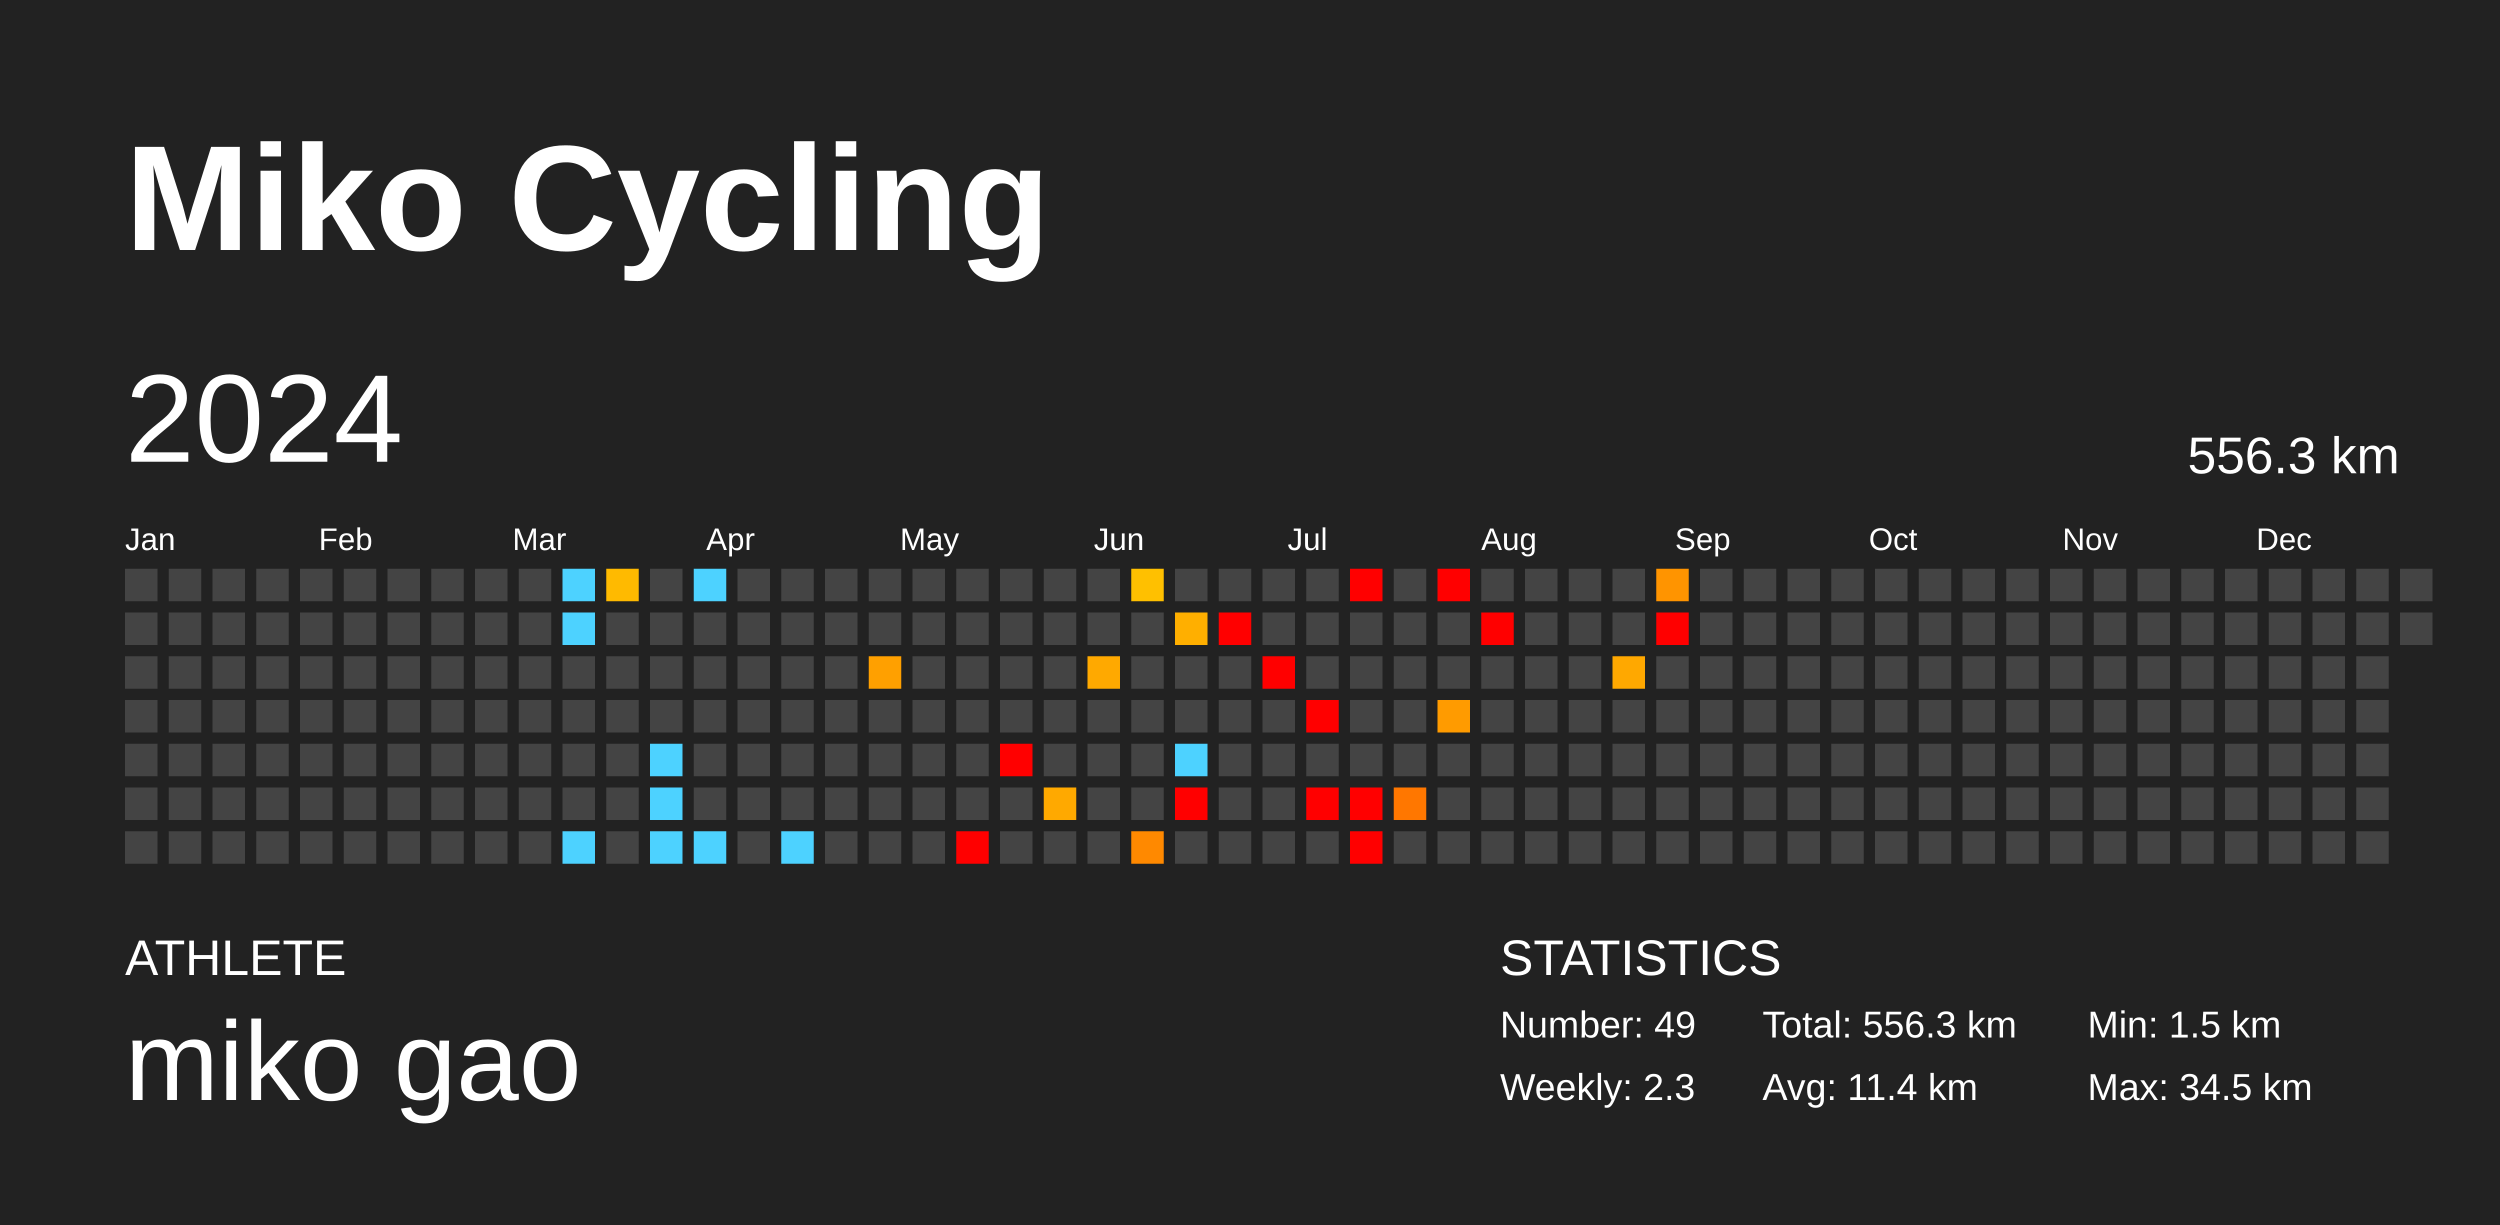
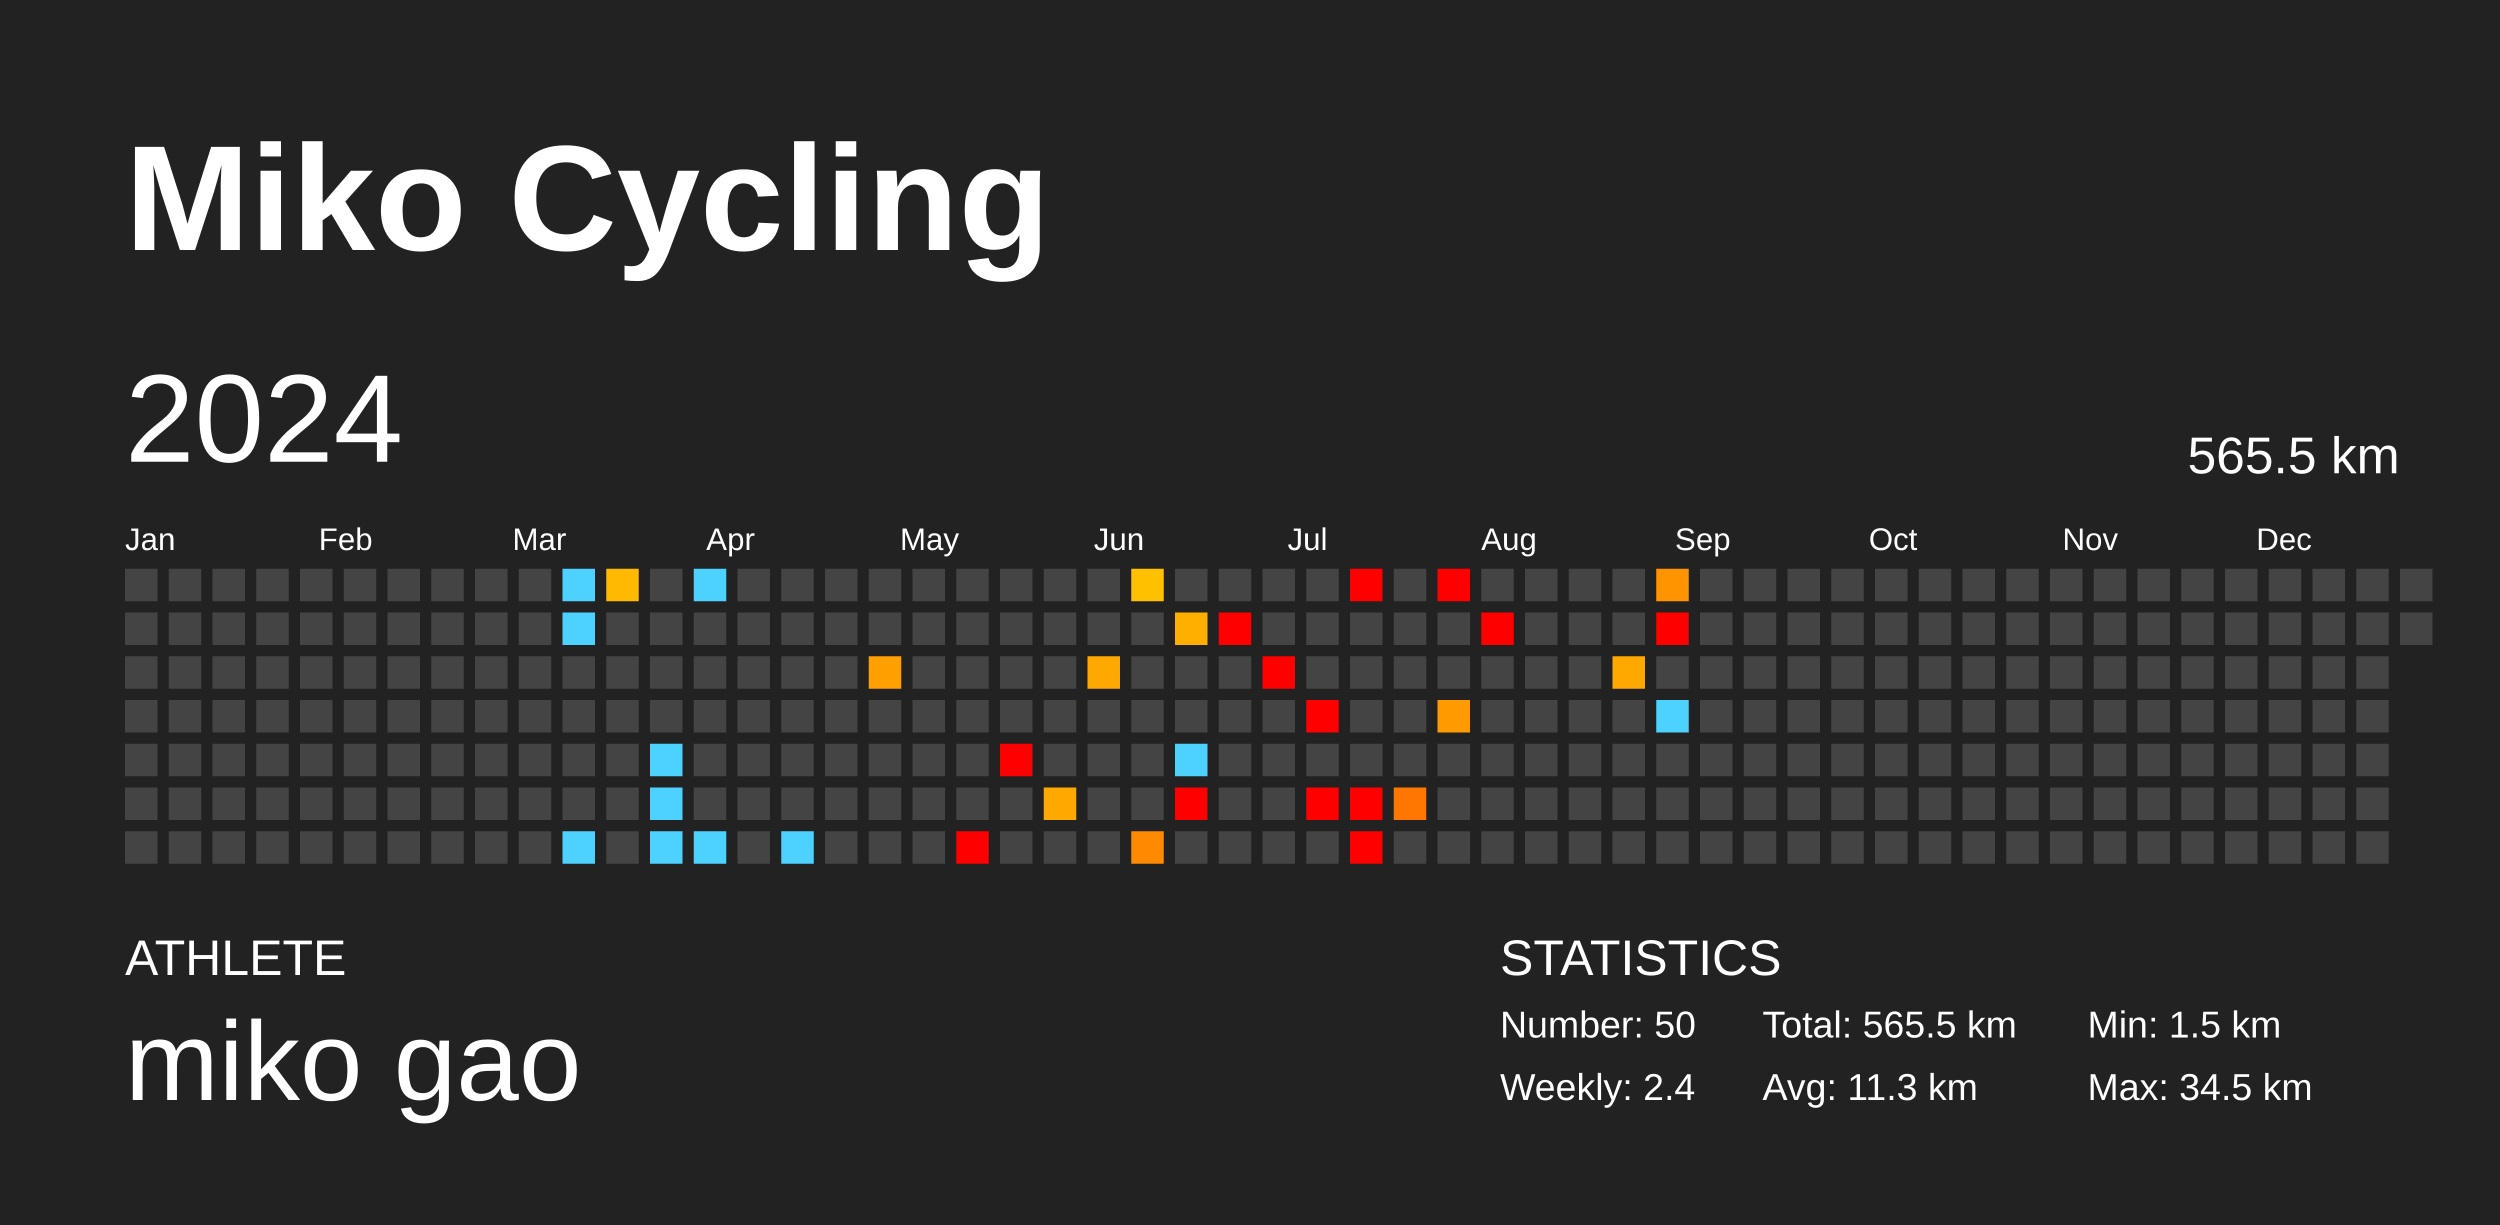
<svg xmlns="http://www.w3.org/2000/svg" baseProfile="full" height="98mm" version="1.1" viewBox="0,0,200,98" width="200mm">
  <defs />
  <rect fill="#222222" height="98" width="200" x="0" y="0" />
  <text fill="#FFFFFF" style="font-size:12px; font-family:Arial; font-weight:bold;" x="10" y="20">Miko Cycling</text>
  <text fill="#FFFFFF" style="font-size:4px; font-family:Arial" x="10" y="78">ATHLETE</text>
  <text fill="#FFFFFF" style="font-size:9px; font-family:Arial" x="10" y="88">miko gao</text>
  <text fill="#FFFFFF" style="font-size:4px; font-family:Arial" x="120" y="78">STATISTICS</text>
-   <text fill="#FFFFFF" style="font-size:3px; font-family:Arial" x="120" y="83">Number: 49</text>
-   <text fill="#FFFFFF" style="font-size:3px; font-family:Arial" x="120" y="88">Weekly: 2.3</text>
-   <text fill="#FFFFFF" style="font-size:3px; font-family:Arial" x="141" y="83">Total: 556.3 km</text>
-   <text fill="#FFFFFF" style="font-size:3px; font-family:Arial" x="141" y="88">Avg: 11.4 km</text>
+   <text fill="#FFFFFF" style="font-size:3px; font-family:Arial" x="120" y="83">Number: 50</text>
+   <text fill="#FFFFFF" style="font-size:3px; font-family:Arial" x="120" y="88">Weekly: 2.4</text>
+   <text fill="#FFFFFF" style="font-size:3px; font-family:Arial" x="141" y="83">Total: 565.5 km</text>
+   <text fill="#FFFFFF" style="font-size:3px; font-family:Arial" x="141" y="88">Avg: 11.3 km</text>
  <text fill="#FFFFFF" style="font-size:3px; font-family:Arial" x="167" y="83">Min: 1.5 km</text>
  <text fill="#FFFFFF" style="font-size:3px; font-family:Arial" x="167" y="88">Max: 34.5 km</text>
  <text dominant-baseline="hanging" fill="#FFFFFF" style="font-size:10.0px; font-family:Arial;" x="10" y="30">2024</text>
-   <text dominant-baseline="hanging" fill="#FFFFFF" style="font-size:4.125px; font-family:Arial;" x="175" y="35">556.3 km</text>
+   <text dominant-baseline="hanging" fill="#FFFFFF" style="font-size:4.125px; font-family:Arial;" x="175" y="35">565.5 km</text>
  <text fill="#FFFFFF" style="font-size:2.5px; font-family:Arial" x="10.0" y="44">Jan</text>
  <text fill="#FFFFFF" style="font-size:2.5px; font-family:Arial" x="25.5" y="44">Feb</text>
  <text fill="#FFFFFF" style="font-size:2.5px; font-family:Arial" x="41.0" y="44">Mar</text>
  <text fill="#FFFFFF" style="font-size:2.5px; font-family:Arial" x="56.5" y="44">Apr</text>
  <text fill="#FFFFFF" style="font-size:2.5px; font-family:Arial" x="72.0" y="44">May</text>
  <text fill="#FFFFFF" style="font-size:2.5px; font-family:Arial" x="87.5" y="44">Jun</text>
  <text fill="#FFFFFF" style="font-size:2.5px; font-family:Arial" x="103.0" y="44">Jul</text>
  <text fill="#FFFFFF" style="font-size:2.5px; font-family:Arial" x="118.5" y="44">Aug</text>
  <text fill="#FFFFFF" style="font-size:2.5px; font-family:Arial" x="134.0" y="44">Sep</text>
  <text fill="#FFFFFF" style="font-size:2.5px; font-family:Arial" x="149.5" y="44">Oct</text>
  <text fill="#FFFFFF" style="font-size:2.5px; font-family:Arial" x="165.0" y="44">Nov</text>
  <text fill="#FFFFFF" style="font-size:2.5px; font-family:Arial" x="180.5" y="44">Dec</text>
  <rect fill="#444444" height="2.6" width="2.6" x="10.0" y="45.5" />
  <rect fill="#444444" height="2.6" width="2.6" x="10.0" y="49.0" />
  <rect fill="#444444" height="2.6" width="2.6" x="10.0" y="52.5" />
  <rect fill="#444444" height="2.6" width="2.6" x="10.0" y="56.0" />
  <rect fill="#444444" height="2.6" width="2.6" x="10.0" y="59.5" />
  <rect fill="#444444" height="2.6" width="2.6" x="10.0" y="63.0" />
  <rect fill="#444444" height="2.6" width="2.6" x="10.0" y="66.5" />
  <rect fill="#444444" height="2.6" width="2.6" x="13.5" y="45.5" />
  <rect fill="#444444" height="2.6" width="2.6" x="13.5" y="49.0" />
  <rect fill="#444444" height="2.6" width="2.6" x="13.5" y="52.5" />
  <rect fill="#444444" height="2.6" width="2.6" x="13.5" y="56.0" />
  <rect fill="#444444" height="2.6" width="2.6" x="13.5" y="59.5" />
  <rect fill="#444444" height="2.6" width="2.6" x="13.5" y="63.0" />
  <rect fill="#444444" height="2.6" width="2.6" x="13.5" y="66.5" />
  <rect fill="#444444" height="2.6" width="2.6" x="17.0" y="45.5" />
  <rect fill="#444444" height="2.6" width="2.6" x="17.0" y="49.0" />
  <rect fill="#444444" height="2.6" width="2.6" x="17.0" y="52.5" />
  <rect fill="#444444" height="2.6" width="2.6" x="17.0" y="56.0" />
  <rect fill="#444444" height="2.6" width="2.6" x="17.0" y="59.5" />
  <rect fill="#444444" height="2.6" width="2.6" x="17.0" y="63.0" />
  <rect fill="#444444" height="2.6" width="2.6" x="17.0" y="66.5" />
  <rect fill="#444444" height="2.6" width="2.6" x="20.5" y="45.5" />
  <rect fill="#444444" height="2.6" width="2.6" x="20.5" y="49.0" />
  <rect fill="#444444" height="2.6" width="2.6" x="20.5" y="52.5" />
  <rect fill="#444444" height="2.6" width="2.6" x="20.5" y="56.0" />
  <rect fill="#444444" height="2.6" width="2.6" x="20.5" y="59.5" />
  <rect fill="#444444" height="2.6" width="2.6" x="20.5" y="63.0" />
  <rect fill="#444444" height="2.6" width="2.6" x="20.5" y="66.5" />
  <rect fill="#444444" height="2.6" width="2.6" x="24.0" y="45.5" />
  <rect fill="#444444" height="2.6" width="2.6" x="24.0" y="49.0" />
  <rect fill="#444444" height="2.6" width="2.6" x="24.0" y="52.5" />
  <rect fill="#444444" height="2.6" width="2.6" x="24.0" y="56.0" />
  <rect fill="#444444" height="2.6" width="2.6" x="24.0" y="59.5" />
  <rect fill="#444444" height="2.6" width="2.6" x="24.0" y="63.0" />
  <rect fill="#444444" height="2.6" width="2.6" x="24.0" y="66.5" />
  <rect fill="#444444" height="2.6" width="2.6" x="27.5" y="45.5" />
  <rect fill="#444444" height="2.6" width="2.6" x="27.5" y="49.0" />
  <rect fill="#444444" height="2.6" width="2.6" x="27.5" y="52.5" />
  <rect fill="#444444" height="2.6" width="2.6" x="27.5" y="56.0" />
  <rect fill="#444444" height="2.6" width="2.6" x="27.5" y="59.5" />
  <rect fill="#444444" height="2.6" width="2.6" x="27.5" y="63.0" />
  <rect fill="#444444" height="2.6" width="2.6" x="27.5" y="66.5" />
  <rect fill="#444444" height="2.6" width="2.6" x="31.0" y="45.5" />
  <rect fill="#444444" height="2.6" width="2.6" x="31.0" y="49.0" />
  <rect fill="#444444" height="2.6" width="2.6" x="31.0" y="52.5" />
  <rect fill="#444444" height="2.6" width="2.6" x="31.0" y="56.0" />
  <rect fill="#444444" height="2.6" width="2.6" x="31.0" y="59.5" />
  <rect fill="#444444" height="2.6" width="2.6" x="31.0" y="63.0" />
  <rect fill="#444444" height="2.6" width="2.6" x="31.0" y="66.5" />
  <rect fill="#444444" height="2.6" width="2.6" x="34.5" y="45.5" />
  <rect fill="#444444" height="2.6" width="2.6" x="34.5" y="49.0" />
  <rect fill="#444444" height="2.6" width="2.6" x="34.5" y="52.5" />
  <rect fill="#444444" height="2.6" width="2.6" x="34.5" y="56.0" />
  <rect fill="#444444" height="2.6" width="2.6" x="34.5" y="59.5" />
  <rect fill="#444444" height="2.6" width="2.6" x="34.5" y="63.0" />
  <rect fill="#444444" height="2.6" width="2.6" x="34.5" y="66.5" />
  <rect fill="#444444" height="2.6" width="2.6" x="38.0" y="45.5" />
  <rect fill="#444444" height="2.6" width="2.6" x="38.0" y="49.0" />
  <rect fill="#444444" height="2.6" width="2.6" x="38.0" y="52.5" />
  <rect fill="#444444" height="2.6" width="2.6" x="38.0" y="56.0" />
  <rect fill="#444444" height="2.6" width="2.6" x="38.0" y="59.5" />
  <rect fill="#444444" height="2.6" width="2.6" x="38.0" y="63.0" />
  <rect fill="#444444" height="2.6" width="2.6" x="38.0" y="66.5" />
  <rect fill="#444444" height="2.6" width="2.6" x="41.5" y="45.5" />
  <rect fill="#444444" height="2.6" width="2.6" x="41.5" y="49.0" />
  <rect fill="#444444" height="2.6" width="2.6" x="41.5" y="52.5" />
  <rect fill="#444444" height="2.6" width="2.6" x="41.5" y="56.0" />
  <rect fill="#444444" height="2.6" width="2.6" x="41.5" y="59.5" />
  <rect fill="#444444" height="2.6" width="2.6" x="41.5" y="63.0" />
  <rect fill="#444444" height="2.6" width="2.6" x="41.5" y="66.5" />
  <rect fill="#4dd2ff" height="2.6" width="2.6" x="45.0" y="45.5" />
  <rect fill="#4dd2ff" height="2.6" width="2.6" x="45.0" y="49.0" />
  <rect fill="#444444" height="2.6" width="2.6" x="45.0" y="52.5" />
  <rect fill="#444444" height="2.6" width="2.6" x="45.0" y="56.0" />
  <rect fill="#444444" height="2.6" width="2.6" x="45.0" y="59.5" />
  <rect fill="#444444" height="2.6" width="2.6" x="45.0" y="63.0" />
  <rect fill="#4dd2ff" height="2.6" width="2.6" x="45.0" y="66.5" />
  <rect fill="#ffba00" height="2.6" width="2.6" x="48.5" y="45.5" />
  <rect fill="#444444" height="2.6" width="2.6" x="48.5" y="49.0" />
  <rect fill="#444444" height="2.6" width="2.6" x="48.5" y="52.5" />
  <rect fill="#444444" height="2.6" width="2.6" x="48.5" y="56.0" />
  <rect fill="#444444" height="2.6" width="2.6" x="48.5" y="59.5" />
  <rect fill="#444444" height="2.6" width="2.6" x="48.5" y="63.0" />
  <rect fill="#444444" height="2.6" width="2.6" x="48.5" y="66.5" />
  <rect fill="#444444" height="2.6" width="2.6" x="52.0" y="45.5" />
  <rect fill="#444444" height="2.6" width="2.6" x="52.0" y="49.0" />
  <rect fill="#444444" height="2.6" width="2.6" x="52.0" y="52.5" />
  <rect fill="#444444" height="2.6" width="2.6" x="52.0" y="56.0" />
  <rect fill="#4dd2ff" height="2.6" width="2.6" x="52.0" y="59.5" />
  <rect fill="#4dd2ff" height="2.6" width="2.6" x="52.0" y="63.0" />
  <rect fill="#4dd2ff" height="2.6" width="2.6" x="52.0" y="66.5" />
  <rect fill="#4dd2ff" height="2.6" width="2.6" x="55.5" y="45.5" />
  <rect fill="#444444" height="2.6" width="2.6" x="55.5" y="49.0" />
  <rect fill="#444444" height="2.6" width="2.6" x="55.5" y="52.5" />
  <rect fill="#444444" height="2.6" width="2.6" x="55.5" y="56.0" />
  <rect fill="#444444" height="2.6" width="2.6" x="55.5" y="59.5" />
  <rect fill="#444444" height="2.6" width="2.6" x="55.5" y="63.0" />
  <rect fill="#4dd2ff" height="2.6" width="2.6" x="55.5" y="66.5" />
  <rect fill="#444444" height="2.6" width="2.6" x="59.0" y="45.5" />
  <rect fill="#444444" height="2.6" width="2.6" x="59.0" y="49.0" />
  <rect fill="#444444" height="2.6" width="2.6" x="59.0" y="52.5" />
  <rect fill="#444444" height="2.6" width="2.6" x="59.0" y="56.0" />
  <rect fill="#444444" height="2.6" width="2.6" x="59.0" y="59.5" />
  <rect fill="#444444" height="2.6" width="2.6" x="59.0" y="63.0" />
  <rect fill="#444444" height="2.6" width="2.6" x="59.0" y="66.5" />
  <rect fill="#444444" height="2.6" width="2.6" x="62.5" y="45.5" />
  <rect fill="#444444" height="2.6" width="2.6" x="62.5" y="49.0" />
  <rect fill="#444444" height="2.6" width="2.6" x="62.5" y="52.5" />
  <rect fill="#444444" height="2.6" width="2.6" x="62.5" y="56.0" />
  <rect fill="#444444" height="2.6" width="2.6" x="62.5" y="59.5" />
  <rect fill="#444444" height="2.6" width="2.6" x="62.5" y="63.0" />
  <rect fill="#4dd2ff" height="2.6" width="2.6" x="62.5" y="66.5" />
  <rect fill="#444444" height="2.6" width="2.6" x="66.0" y="45.5" />
  <rect fill="#444444" height="2.6" width="2.6" x="66.0" y="49.0" />
  <rect fill="#444444" height="2.6" width="2.6" x="66.0" y="52.5" />
  <rect fill="#444444" height="2.6" width="2.6" x="66.0" y="56.0" />
  <rect fill="#444444" height="2.6" width="2.6" x="66.0" y="59.5" />
  <rect fill="#444444" height="2.6" width="2.6" x="66.0" y="63.0" />
  <rect fill="#444444" height="2.6" width="2.6" x="66.0" y="66.5" />
  <rect fill="#444444" height="2.6" width="2.6" x="69.5" y="45.5" />
  <rect fill="#444444" height="2.6" width="2.6" x="69.5" y="49.0" />
  <rect fill="#ffa000" height="2.6" width="2.6" x="69.5" y="52.5" />
  <rect fill="#444444" height="2.6" width="2.6" x="69.5" y="56.0" />
  <rect fill="#444444" height="2.6" width="2.6" x="69.5" y="59.5" />
  <rect fill="#444444" height="2.6" width="2.6" x="69.5" y="63.0" />
  <rect fill="#444444" height="2.6" width="2.6" x="69.5" y="66.5" />
  <rect fill="#444444" height="2.6" width="2.6" x="73.0" y="45.5" />
  <rect fill="#444444" height="2.6" width="2.6" x="73.0" y="49.0" />
  <rect fill="#444444" height="2.6" width="2.6" x="73.0" y="52.5" />
  <rect fill="#444444" height="2.6" width="2.6" x="73.0" y="56.0" />
  <rect fill="#444444" height="2.6" width="2.6" x="73.0" y="59.5" />
  <rect fill="#444444" height="2.6" width="2.6" x="73.0" y="63.0" />
  <rect fill="#444444" height="2.6" width="2.6" x="73.0" y="66.5" />
  <rect fill="#444444" height="2.6" width="2.6" x="76.5" y="45.5" />
  <rect fill="#444444" height="2.6" width="2.6" x="76.5" y="49.0" />
  <rect fill="#444444" height="2.6" width="2.6" x="76.5" y="52.5" />
  <rect fill="#444444" height="2.6" width="2.6" x="76.5" y="56.0" />
  <rect fill="#444444" height="2.6" width="2.6" x="76.5" y="59.5" />
  <rect fill="#444444" height="2.6" width="2.6" x="76.5" y="63.0" />
  <rect fill="red" height="2.6" width="2.6" x="76.5" y="66.5" />
  <rect fill="#444444" height="2.6" width="2.6" x="80.0" y="45.5" />
  <rect fill="#444444" height="2.6" width="2.6" x="80.0" y="49.0" />
  <rect fill="#444444" height="2.6" width="2.6" x="80.0" y="52.5" />
  <rect fill="#444444" height="2.6" width="2.6" x="80.0" y="56.0" />
  <rect fill="red" height="2.6" width="2.6" x="80.0" y="59.5" />
  <rect fill="#444444" height="2.6" width="2.6" x="80.0" y="63.0" />
  <rect fill="#444444" height="2.6" width="2.6" x="80.0" y="66.5" />
  <rect fill="#444444" height="2.6" width="2.6" x="83.5" y="45.5" />
  <rect fill="#444444" height="2.6" width="2.6" x="83.5" y="49.0" />
  <rect fill="#444444" height="2.6" width="2.6" x="83.5" y="52.5" />
  <rect fill="#444444" height="2.6" width="2.6" x="83.5" y="56.0" />
  <rect fill="#444444" height="2.6" width="2.6" x="83.5" y="59.5" />
  <rect fill="#ffa900" height="2.6" width="2.6" x="83.5" y="63.0" />
  <rect fill="#444444" height="2.6" width="2.6" x="83.5" y="66.5" />
  <rect fill="#444444" height="2.6" width="2.6" x="87.0" y="45.5" />
  <rect fill="#444444" height="2.6" width="2.6" x="87.0" y="49.0" />
  <rect fill="#ffa900" height="2.6" width="2.6" x="87.0" y="52.5" />
  <rect fill="#444444" height="2.6" width="2.6" x="87.0" y="56.0" />
  <rect fill="#444444" height="2.6" width="2.6" x="87.0" y="59.5" />
  <rect fill="#444444" height="2.6" width="2.6" x="87.0" y="63.0" />
  <rect fill="#444444" height="2.6" width="2.6" x="87.0" y="66.5" />
  <rect fill="#ffc000" height="2.6" width="2.6" x="90.5" y="45.5" />
  <rect fill="#444444" height="2.6" width="2.6" x="90.5" y="49.0" />
  <rect fill="#444444" height="2.6" width="2.6" x="90.5" y="52.5" />
  <rect fill="#444444" height="2.6" width="2.6" x="90.5" y="56.0" />
  <rect fill="#444444" height="2.6" width="2.6" x="90.5" y="59.5" />
  <rect fill="#444444" height="2.6" width="2.6" x="90.5" y="63.0" />
  <rect fill="#ff8900" height="2.6" width="2.6" x="90.5" y="66.5" />
  <rect fill="#444444" height="2.6" width="2.6" x="94.0" y="45.5" />
  <rect fill="#ffaf00" height="2.6" width="2.6" x="94.0" y="49.0" />
  <rect fill="#444444" height="2.6" width="2.6" x="94.0" y="52.5" />
  <rect fill="#444444" height="2.6" width="2.6" x="94.0" y="56.0" />
  <rect fill="#4dd2ff" height="2.6" width="2.6" x="94.0" y="59.5" />
  <rect fill="red" height="2.6" width="2.6" x="94.0" y="63.0" />
  <rect fill="#444444" height="2.6" width="2.6" x="94.0" y="66.5" />
  <rect fill="#444444" height="2.6" width="2.6" x="97.5" y="45.5" />
  <rect fill="red" height="2.6" width="2.6" x="97.5" y="49.0" />
  <rect fill="#444444" height="2.6" width="2.6" x="97.5" y="52.5" />
  <rect fill="#444444" height="2.6" width="2.6" x="97.5" y="56.0" />
  <rect fill="#444444" height="2.6" width="2.6" x="97.5" y="59.5" />
  <rect fill="#444444" height="2.6" width="2.6" x="97.5" y="63.0" />
  <rect fill="#444444" height="2.6" width="2.6" x="97.5" y="66.5" />
  <rect fill="#444444" height="2.6" width="2.6" x="101.0" y="45.5" />
  <rect fill="#444444" height="2.6" width="2.6" x="101.0" y="49.0" />
  <rect fill="red" height="2.6" width="2.6" x="101.0" y="52.5" />
  <rect fill="#444444" height="2.6" width="2.6" x="101.0" y="56.0" />
  <rect fill="#444444" height="2.6" width="2.6" x="101.0" y="59.5" />
  <rect fill="#444444" height="2.6" width="2.6" x="101.0" y="63.0" />
  <rect fill="#444444" height="2.6" width="2.6" x="101.0" y="66.5" />
  <rect fill="#444444" height="2.6" width="2.6" x="104.5" y="45.5" />
  <rect fill="#444444" height="2.6" width="2.6" x="104.5" y="49.0" />
  <rect fill="#444444" height="2.6" width="2.6" x="104.5" y="52.5" />
  <rect fill="red" height="2.6" width="2.6" x="104.5" y="56.0" />
  <rect fill="#444444" height="2.6" width="2.6" x="104.5" y="59.5" />
  <rect fill="red" height="2.6" width="2.6" x="104.5" y="63.0" />
  <rect fill="#444444" height="2.6" width="2.6" x="104.5" y="66.5" />
  <rect fill="red" height="2.6" width="2.6" x="108.0" y="45.5" />
  <rect fill="#444444" height="2.6" width="2.6" x="108.0" y="49.0" />
  <rect fill="#444444" height="2.6" width="2.6" x="108.0" y="52.5" />
  <rect fill="#444444" height="2.6" width="2.6" x="108.0" y="56.0" />
  <rect fill="#444444" height="2.6" width="2.6" x="108.0" y="59.5" />
  <rect fill="red" height="2.6" width="2.6" x="108.0" y="63.0" />
  <rect fill="red" height="2.6" width="2.6" x="108.0" y="66.5" />
  <rect fill="#444444" height="2.6" width="2.6" x="111.5" y="45.5" />
  <rect fill="#444444" height="2.6" width="2.6" x="111.5" y="49.0" />
  <rect fill="#444444" height="2.6" width="2.6" x="111.5" y="52.5" />
  <rect fill="#444444" height="2.6" width="2.6" x="111.5" y="56.0" />
  <rect fill="#444444" height="2.6" width="2.6" x="111.5" y="59.5" />
  <rect fill="#ff7700" height="2.6" width="2.6" x="111.5" y="63.0" />
  <rect fill="#444444" height="2.6" width="2.6" x="111.5" y="66.5" />
  <rect fill="red" height="2.6" width="2.6" x="115.0" y="45.5" />
  <rect fill="#444444" height="2.6" width="2.6" x="115.0" y="49.0" />
  <rect fill="#444444" height="2.6" width="2.6" x="115.0" y="52.5" />
  <rect fill="#ff9b00" height="2.6" width="2.6" x="115.0" y="56.0" />
  <rect fill="#444444" height="2.6" width="2.6" x="115.0" y="59.5" />
  <rect fill="#444444" height="2.6" width="2.6" x="115.0" y="63.0" />
  <rect fill="#444444" height="2.6" width="2.6" x="115.0" y="66.5" />
  <rect fill="#444444" height="2.6" width="2.6" x="118.5" y="45.5" />
  <rect fill="red" height="2.6" width="2.6" x="118.5" y="49.0" />
  <rect fill="#444444" height="2.6" width="2.6" x="118.5" y="52.5" />
  <rect fill="#444444" height="2.6" width="2.6" x="118.5" y="56.0" />
  <rect fill="#444444" height="2.6" width="2.6" x="118.5" y="59.5" />
  <rect fill="#444444" height="2.6" width="2.6" x="118.5" y="63.0" />
  <rect fill="#444444" height="2.6" width="2.6" x="118.5" y="66.5" />
  <rect fill="#444444" height="2.6" width="2.6" x="122.0" y="45.5" />
  <rect fill="#444444" height="2.6" width="2.6" x="122.0" y="49.0" />
  <rect fill="#444444" height="2.6" width="2.6" x="122.0" y="52.5" />
  <rect fill="#444444" height="2.6" width="2.6" x="122.0" y="56.0" />
  <rect fill="#444444" height="2.6" width="2.6" x="122.0" y="59.5" />
  <rect fill="#444444" height="2.6" width="2.6" x="122.0" y="63.0" />
  <rect fill="#444444" height="2.6" width="2.6" x="122.0" y="66.5" />
  <rect fill="#444444" height="2.6" width="2.6" x="125.5" y="45.5" />
  <rect fill="#444444" height="2.6" width="2.6" x="125.5" y="49.0" />
  <rect fill="#444444" height="2.6" width="2.6" x="125.5" y="52.5" />
  <rect fill="#444444" height="2.6" width="2.6" x="125.5" y="56.0" />
  <rect fill="#444444" height="2.6" width="2.6" x="125.5" y="59.5" />
  <rect fill="#444444" height="2.6" width="2.6" x="125.5" y="63.0" />
  <rect fill="#444444" height="2.6" width="2.6" x="125.5" y="66.5" />
  <rect fill="#444444" height="2.6" width="2.6" x="129.0" y="45.5" />
  <rect fill="#444444" height="2.6" width="2.6" x="129.0" y="49.0" />
  <rect fill="#ffa800" height="2.6" width="2.6" x="129.0" y="52.5" />
  <rect fill="#444444" height="2.6" width="2.6" x="129.0" y="56.0" />
  <rect fill="#444444" height="2.6" width="2.6" x="129.0" y="59.5" />
  <rect fill="#444444" height="2.6" width="2.6" x="129.0" y="63.0" />
  <rect fill="#444444" height="2.6" width="2.6" x="129.0" y="66.5" />
  <rect fill="#ff9400" height="2.6" width="2.6" x="132.5" y="45.5" />
  <rect fill="red" height="2.6" width="2.6" x="132.5" y="49.0" />
  <rect fill="#444444" height="2.6" width="2.6" x="132.5" y="52.5" />
-   <rect fill="#444444" height="2.6" width="2.6" x="132.5" y="56.0" />
+   <rect fill="#4dd2ff" height="2.6" width="2.6" x="132.5" y="56.0" />
  <rect fill="#444444" height="2.6" width="2.6" x="132.5" y="59.5" />
  <rect fill="#444444" height="2.6" width="2.6" x="132.5" y="63.0" />
  <rect fill="#444444" height="2.6" width="2.6" x="132.5" y="66.5" />
  <rect fill="#444444" height="2.6" width="2.6" x="136.0" y="45.5" />
  <rect fill="#444444" height="2.6" width="2.6" x="136.0" y="49.0" />
  <rect fill="#444444" height="2.6" width="2.6" x="136.0" y="52.5" />
  <rect fill="#444444" height="2.6" width="2.6" x="136.0" y="56.0" />
  <rect fill="#444444" height="2.6" width="2.6" x="136.0" y="59.5" />
  <rect fill="#444444" height="2.6" width="2.6" x="136.0" y="63.0" />
  <rect fill="#444444" height="2.6" width="2.6" x="136.0" y="66.5" />
  <rect fill="#444444" height="2.6" width="2.6" x="139.5" y="45.5" />
  <rect fill="#444444" height="2.6" width="2.6" x="139.5" y="49.0" />
  <rect fill="#444444" height="2.6" width="2.6" x="139.5" y="52.5" />
  <rect fill="#444444" height="2.6" width="2.6" x="139.5" y="56.0" />
  <rect fill="#444444" height="2.6" width="2.6" x="139.5" y="59.5" />
  <rect fill="#444444" height="2.6" width="2.6" x="139.5" y="63.0" />
  <rect fill="#444444" height="2.6" width="2.6" x="139.5" y="66.5" />
  <rect fill="#444444" height="2.6" width="2.6" x="143.0" y="45.5" />
  <rect fill="#444444" height="2.6" width="2.6" x="143.0" y="49.0" />
  <rect fill="#444444" height="2.6" width="2.6" x="143.0" y="52.5" />
  <rect fill="#444444" height="2.6" width="2.6" x="143.0" y="56.0" />
  <rect fill="#444444" height="2.6" width="2.6" x="143.0" y="59.5" />
  <rect fill="#444444" height="2.6" width="2.6" x="143.0" y="63.0" />
  <rect fill="#444444" height="2.6" width="2.6" x="143.0" y="66.5" />
  <rect fill="#444444" height="2.6" width="2.6" x="146.5" y="45.5" />
  <rect fill="#444444" height="2.6" width="2.6" x="146.5" y="49.0" />
  <rect fill="#444444" height="2.6" width="2.6" x="146.5" y="52.5" />
  <rect fill="#444444" height="2.6" width="2.6" x="146.5" y="56.0" />
  <rect fill="#444444" height="2.6" width="2.6" x="146.5" y="59.5" />
  <rect fill="#444444" height="2.6" width="2.6" x="146.5" y="63.0" />
  <rect fill="#444444" height="2.6" width="2.6" x="146.5" y="66.5" />
  <rect fill="#444444" height="2.6" width="2.6" x="150.0" y="45.5" />
  <rect fill="#444444" height="2.6" width="2.6" x="150.0" y="49.0" />
  <rect fill="#444444" height="2.6" width="2.6" x="150.0" y="52.5" />
  <rect fill="#444444" height="2.6" width="2.6" x="150.0" y="56.0" />
  <rect fill="#444444" height="2.6" width="2.6" x="150.0" y="59.5" />
  <rect fill="#444444" height="2.6" width="2.6" x="150.0" y="63.0" />
  <rect fill="#444444" height="2.6" width="2.6" x="150.0" y="66.5" />
  <rect fill="#444444" height="2.6" width="2.6" x="153.5" y="45.5" />
  <rect fill="#444444" height="2.6" width="2.6" x="153.5" y="49.0" />
  <rect fill="#444444" height="2.6" width="2.6" x="153.5" y="52.5" />
  <rect fill="#444444" height="2.6" width="2.6" x="153.5" y="56.0" />
  <rect fill="#444444" height="2.6" width="2.6" x="153.5" y="59.5" />
  <rect fill="#444444" height="2.6" width="2.6" x="153.5" y="63.0" />
  <rect fill="#444444" height="2.6" width="2.6" x="153.5" y="66.5" />
  <rect fill="#444444" height="2.6" width="2.6" x="157.0" y="45.5" />
  <rect fill="#444444" height="2.6" width="2.6" x="157.0" y="49.0" />
  <rect fill="#444444" height="2.6" width="2.6" x="157.0" y="52.5" />
  <rect fill="#444444" height="2.6" width="2.6" x="157.0" y="56.0" />
  <rect fill="#444444" height="2.6" width="2.6" x="157.0" y="59.5" />
  <rect fill="#444444" height="2.6" width="2.6" x="157.0" y="63.0" />
  <rect fill="#444444" height="2.6" width="2.6" x="157.0" y="66.5" />
  <rect fill="#444444" height="2.6" width="2.6" x="160.5" y="45.5" />
  <rect fill="#444444" height="2.6" width="2.6" x="160.5" y="49.0" />
  <rect fill="#444444" height="2.6" width="2.6" x="160.5" y="52.5" />
  <rect fill="#444444" height="2.6" width="2.6" x="160.5" y="56.0" />
  <rect fill="#444444" height="2.6" width="2.6" x="160.5" y="59.5" />
  <rect fill="#444444" height="2.6" width="2.6" x="160.5" y="63.0" />
  <rect fill="#444444" height="2.6" width="2.6" x="160.5" y="66.5" />
  <rect fill="#444444" height="2.6" width="2.6" x="164.0" y="45.5" />
  <rect fill="#444444" height="2.6" width="2.6" x="164.0" y="49.0" />
  <rect fill="#444444" height="2.6" width="2.6" x="164.0" y="52.5" />
  <rect fill="#444444" height="2.6" width="2.6" x="164.0" y="56.0" />
  <rect fill="#444444" height="2.6" width="2.6" x="164.0" y="59.5" />
  <rect fill="#444444" height="2.6" width="2.6" x="164.0" y="63.0" />
  <rect fill="#444444" height="2.6" width="2.6" x="164.0" y="66.5" />
  <rect fill="#444444" height="2.6" width="2.6" x="167.5" y="45.5" />
  <rect fill="#444444" height="2.6" width="2.6" x="167.5" y="49.0" />
  <rect fill="#444444" height="2.6" width="2.6" x="167.5" y="52.5" />
  <rect fill="#444444" height="2.6" width="2.6" x="167.5" y="56.0" />
  <rect fill="#444444" height="2.6" width="2.6" x="167.5" y="59.5" />
  <rect fill="#444444" height="2.6" width="2.6" x="167.5" y="63.0" />
  <rect fill="#444444" height="2.6" width="2.6" x="167.5" y="66.5" />
  <rect fill="#444444" height="2.6" width="2.6" x="171.0" y="45.5" />
  <rect fill="#444444" height="2.6" width="2.6" x="171.0" y="49.0" />
  <rect fill="#444444" height="2.6" width="2.6" x="171.0" y="52.5" />
  <rect fill="#444444" height="2.6" width="2.6" x="171.0" y="56.0" />
  <rect fill="#444444" height="2.6" width="2.6" x="171.0" y="59.5" />
  <rect fill="#444444" height="2.6" width="2.6" x="171.0" y="63.0" />
  <rect fill="#444444" height="2.6" width="2.6" x="171.0" y="66.5" />
  <rect fill="#444444" height="2.6" width="2.6" x="174.5" y="45.5" />
  <rect fill="#444444" height="2.6" width="2.6" x="174.5" y="49.0" />
  <rect fill="#444444" height="2.6" width="2.6" x="174.5" y="52.5" />
  <rect fill="#444444" height="2.6" width="2.6" x="174.5" y="56.0" />
  <rect fill="#444444" height="2.6" width="2.6" x="174.5" y="59.5" />
  <rect fill="#444444" height="2.6" width="2.6" x="174.5" y="63.0" />
  <rect fill="#444444" height="2.6" width="2.6" x="174.5" y="66.5" />
  <rect fill="#444444" height="2.6" width="2.6" x="178.0" y="45.5" />
  <rect fill="#444444" height="2.6" width="2.6" x="178.0" y="49.0" />
  <rect fill="#444444" height="2.6" width="2.6" x="178.0" y="52.5" />
  <rect fill="#444444" height="2.6" width="2.6" x="178.0" y="56.0" />
  <rect fill="#444444" height="2.6" width="2.6" x="178.0" y="59.5" />
  <rect fill="#444444" height="2.6" width="2.6" x="178.0" y="63.0" />
  <rect fill="#444444" height="2.6" width="2.6" x="178.0" y="66.5" />
  <rect fill="#444444" height="2.6" width="2.6" x="181.5" y="45.5" />
  <rect fill="#444444" height="2.6" width="2.6" x="181.5" y="49.0" />
  <rect fill="#444444" height="2.6" width="2.6" x="181.5" y="52.5" />
  <rect fill="#444444" height="2.6" width="2.6" x="181.5" y="56.0" />
  <rect fill="#444444" height="2.6" width="2.6" x="181.5" y="59.5" />
  <rect fill="#444444" height="2.6" width="2.6" x="181.5" y="63.0" />
  <rect fill="#444444" height="2.6" width="2.6" x="181.5" y="66.5" />
  <rect fill="#444444" height="2.6" width="2.6" x="185.0" y="45.5" />
  <rect fill="#444444" height="2.6" width="2.6" x="185.0" y="49.0" />
  <rect fill="#444444" height="2.6" width="2.6" x="185.0" y="52.5" />
  <rect fill="#444444" height="2.6" width="2.6" x="185.0" y="56.0" />
  <rect fill="#444444" height="2.6" width="2.6" x="185.0" y="59.5" />
  <rect fill="#444444" height="2.6" width="2.6" x="185.0" y="63.0" />
  <rect fill="#444444" height="2.6" width="2.6" x="185.0" y="66.5" />
  <rect fill="#444444" height="2.6" width="2.6" x="188.5" y="45.5" />
  <rect fill="#444444" height="2.6" width="2.6" x="188.5" y="49.0" />
  <rect fill="#444444" height="2.6" width="2.6" x="188.5" y="52.5" />
  <rect fill="#444444" height="2.6" width="2.6" x="188.5" y="56.0" />
  <rect fill="#444444" height="2.6" width="2.6" x="188.5" y="59.5" />
  <rect fill="#444444" height="2.6" width="2.6" x="188.5" y="63.0" />
  <rect fill="#444444" height="2.6" width="2.6" x="188.5" y="66.5" />
  <rect fill="#444444" height="2.6" width="2.6" x="192.0" y="45.5" />
  <rect fill="#444444" height="2.6" width="2.6" x="192.0" y="49.0" />
</svg>
